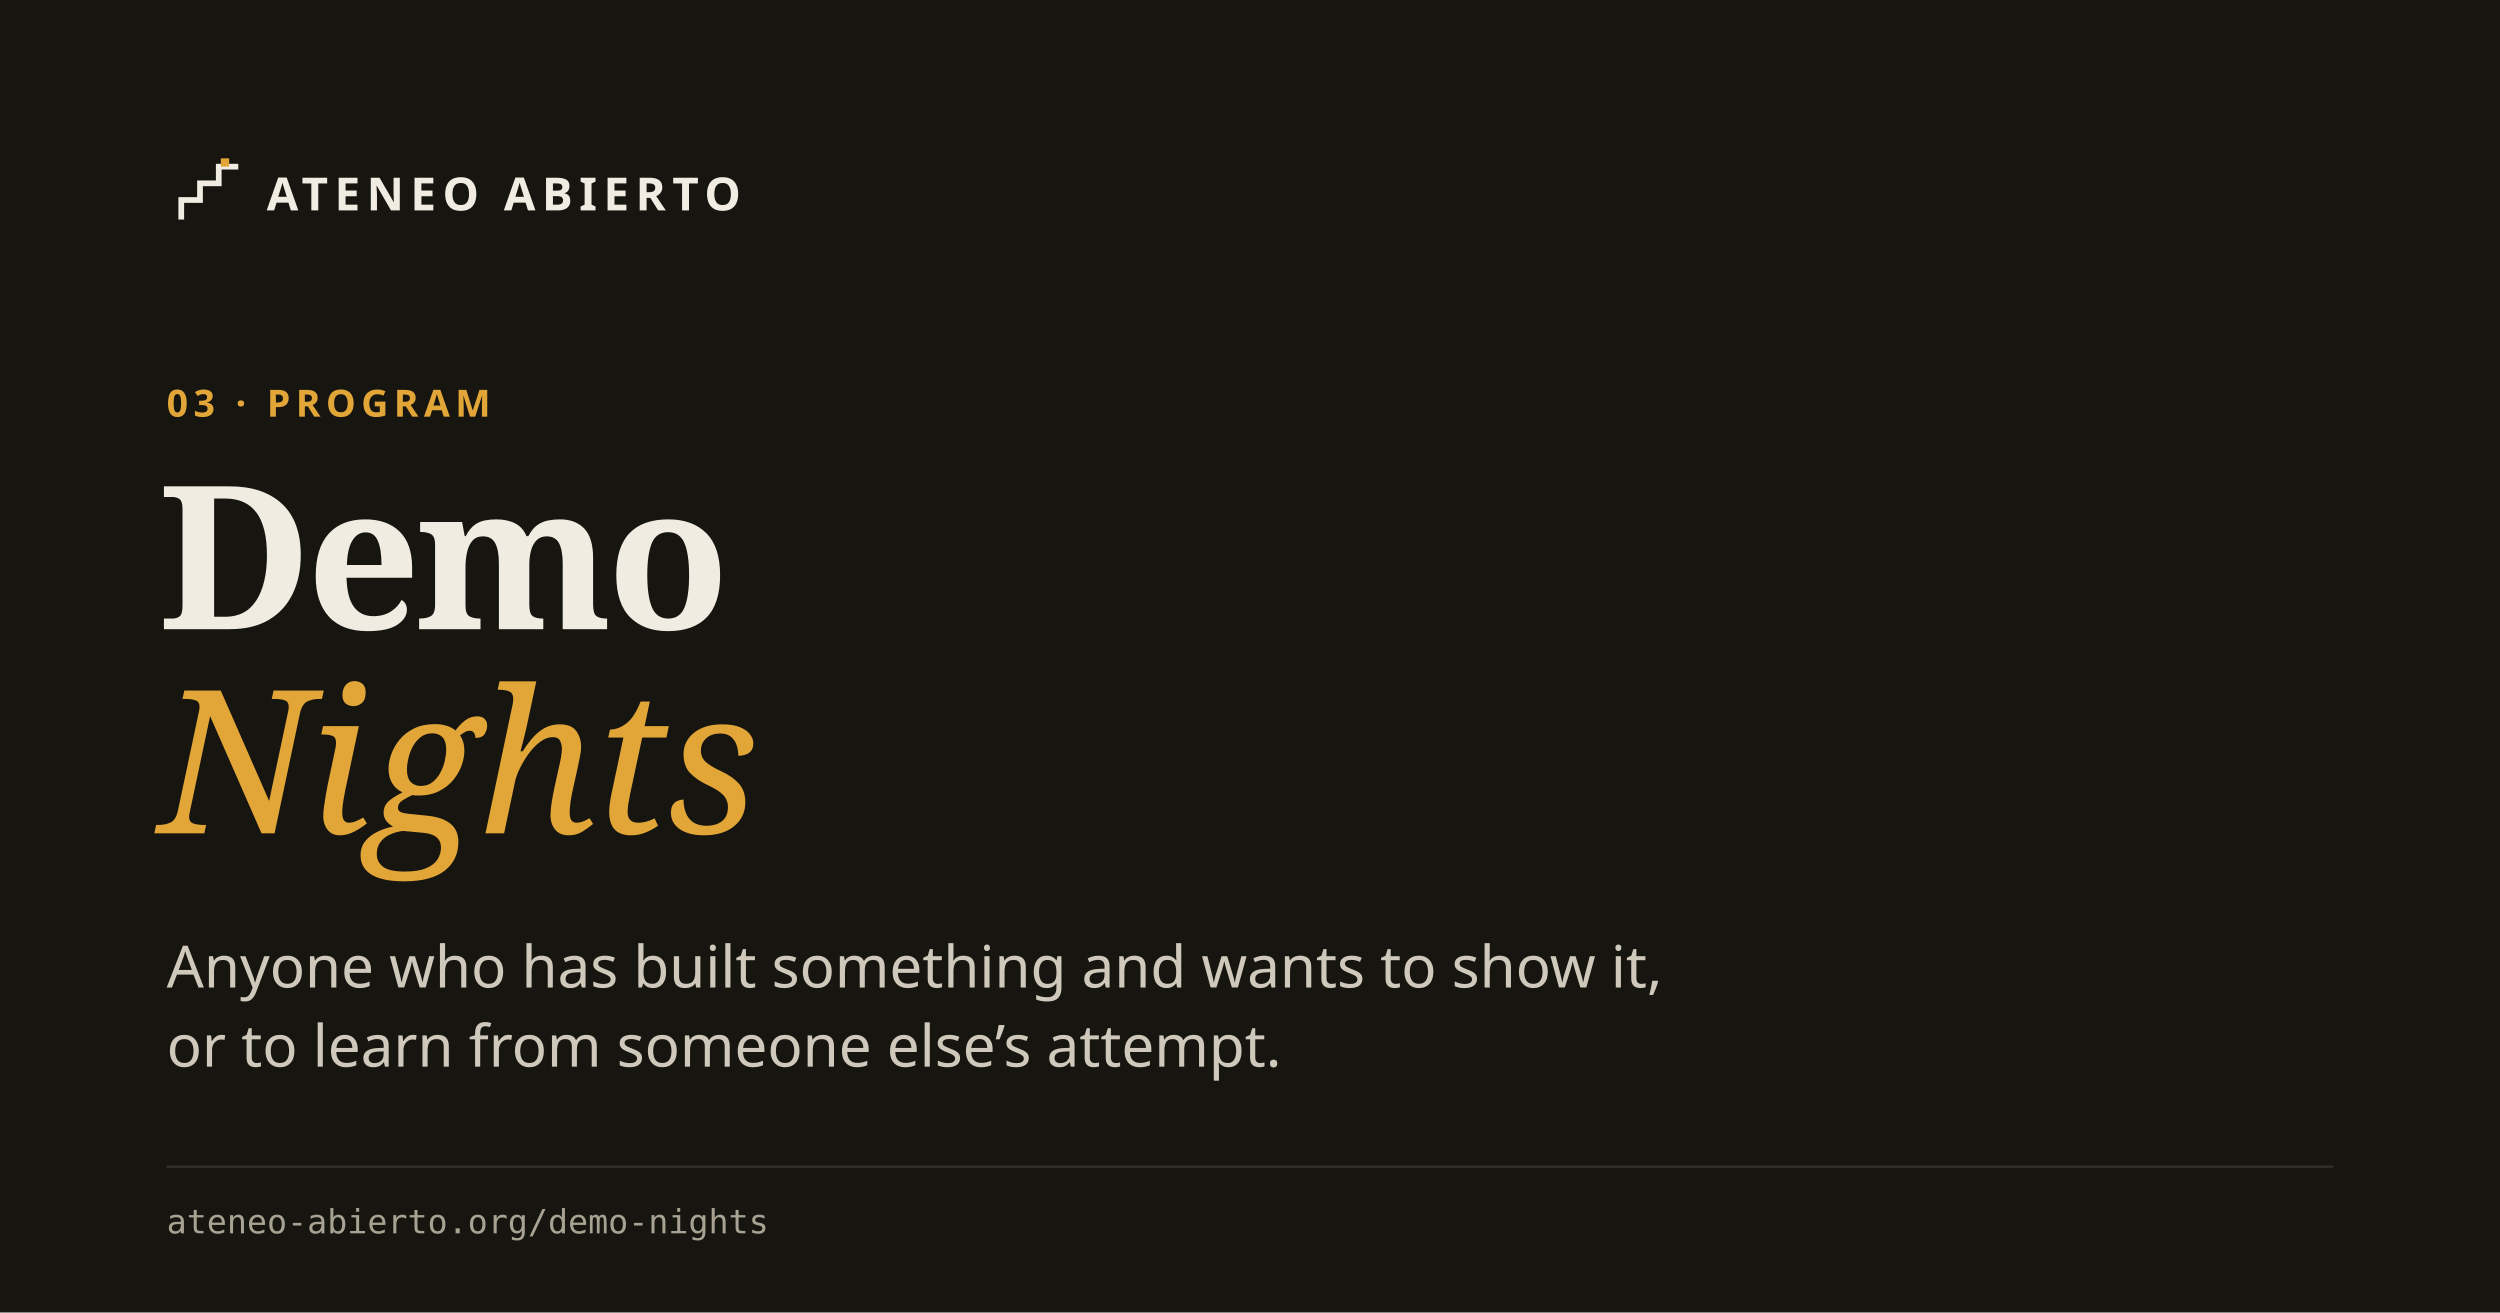
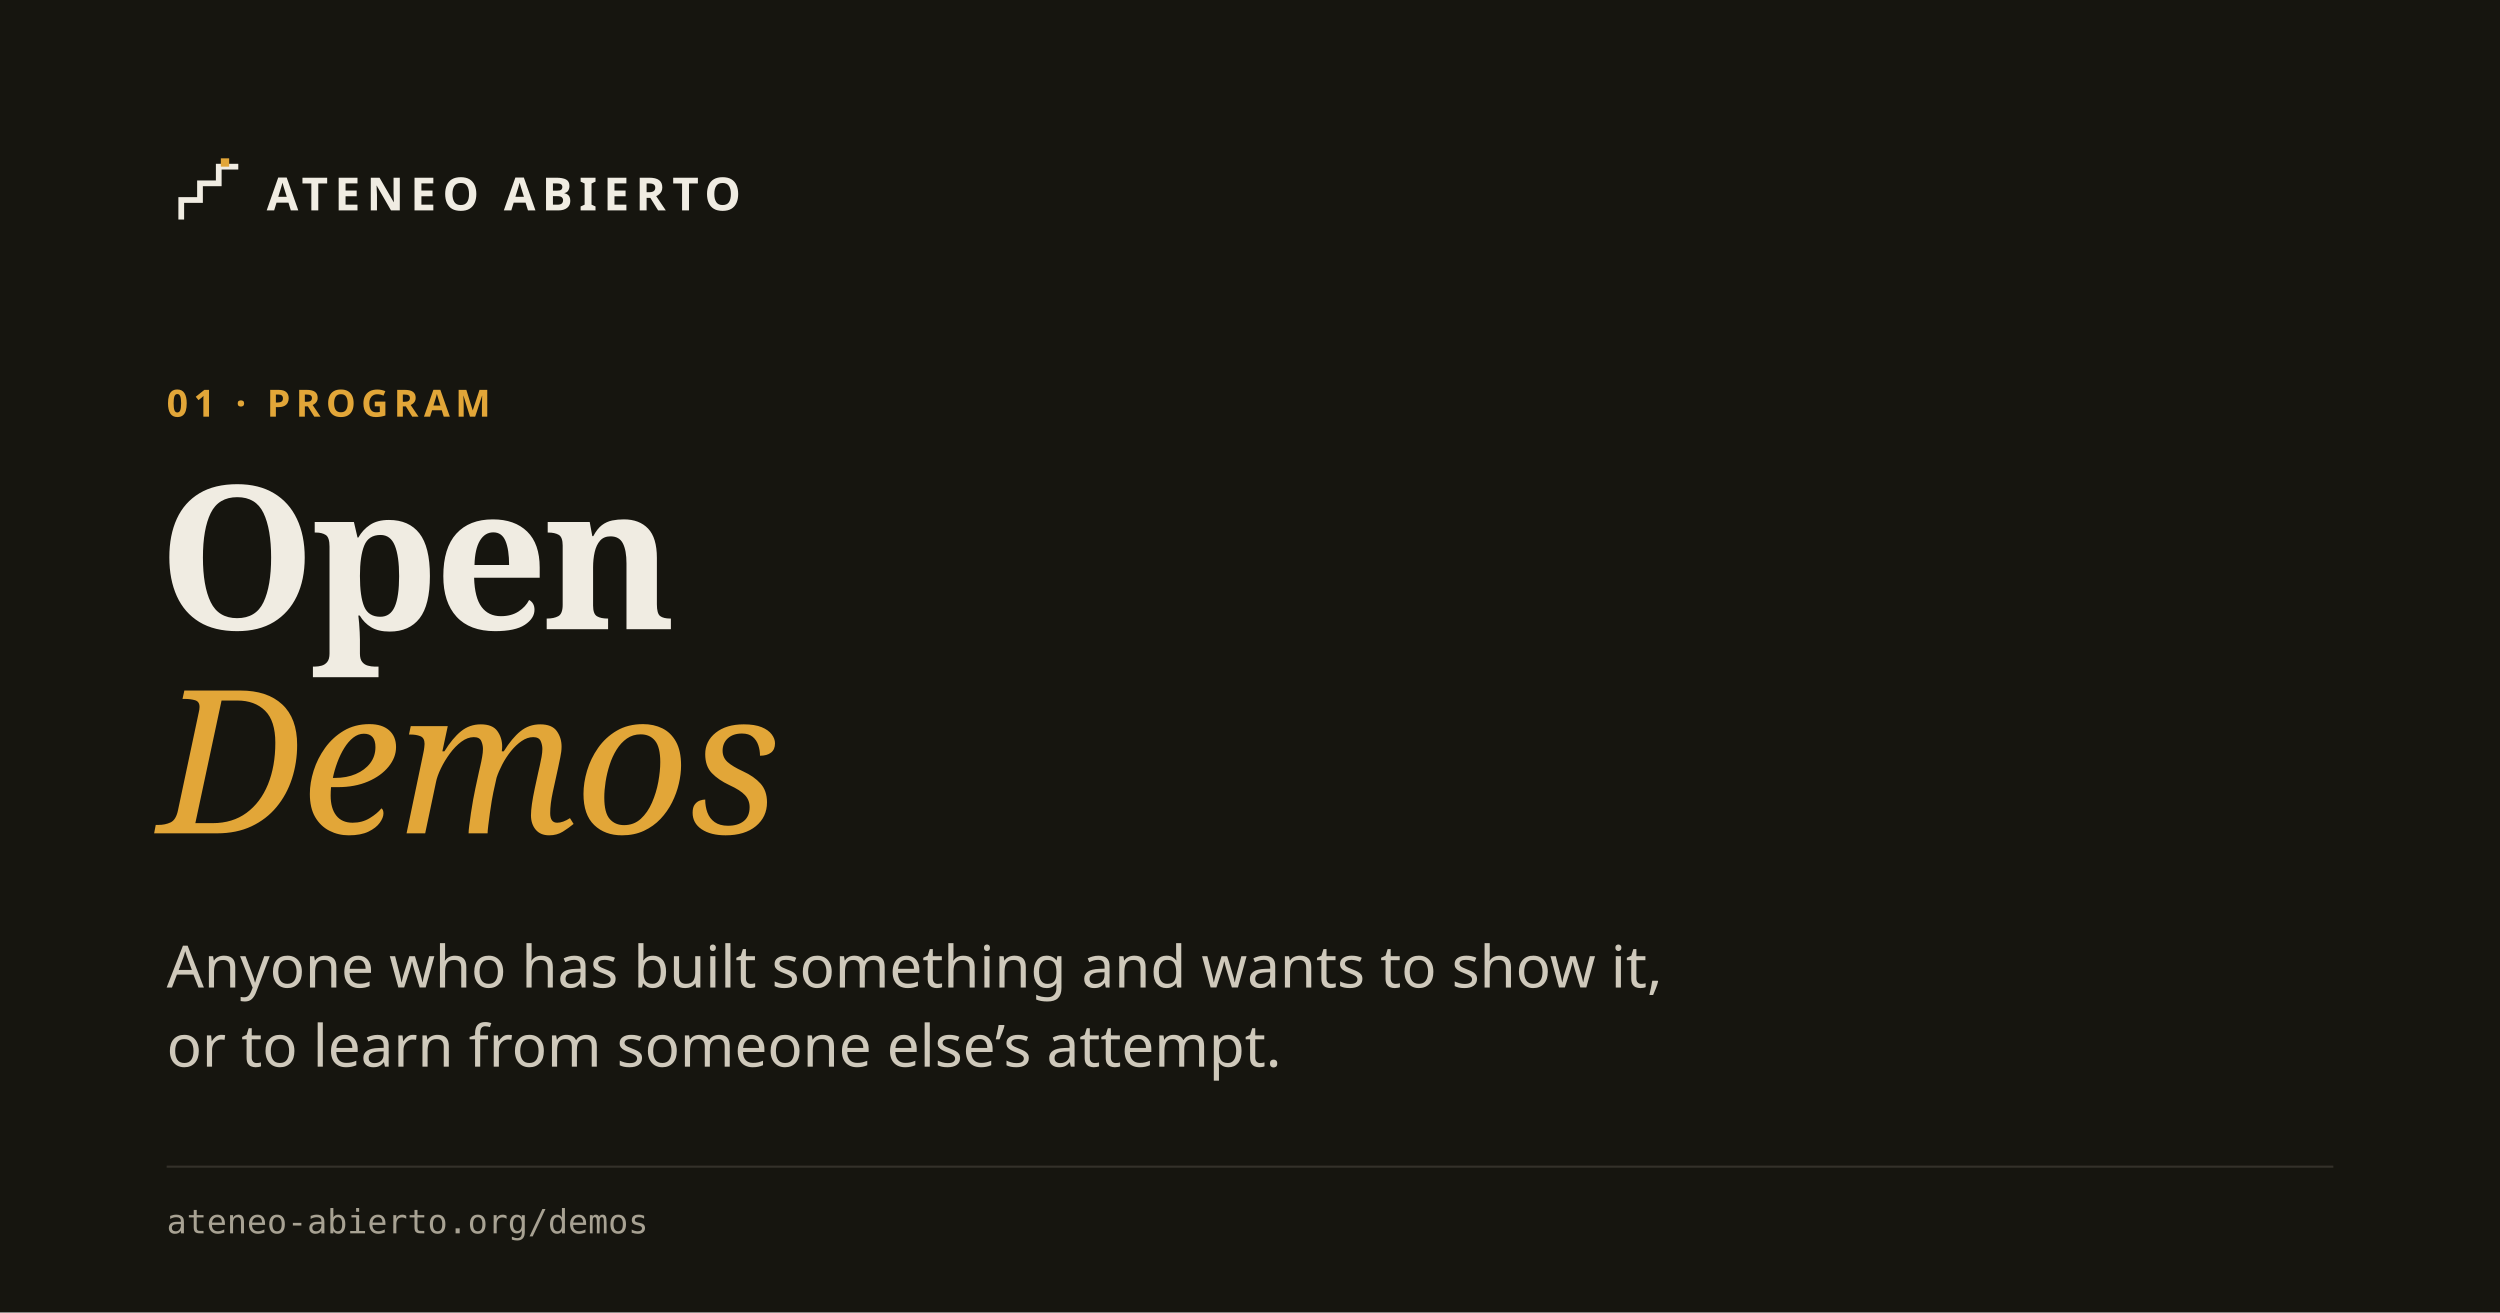
<svg xmlns="http://www.w3.org/2000/svg" width="1200" height="630" viewBox="0 0 1200 630" fill="none">
  <style>
    @font-face {
      font-family: "Figtree";
      font-style: normal;
      font-weight: 300 900;
      src: url("fonts/figtree-latin.woff2") format("woff2");
    }
    @font-face {
      font-family: "Fraunces";
      font-style: normal;
      font-weight: 400 700;
      src: url("fonts/fraunces-latin.woff2") format("woff2");
    }
    @font-face {
      font-family: "Fraunces";
      font-style: italic;
      font-weight: 400;
      src: url("fonts/fraunces-latin-italic.woff2") format("woff2");
    }
    .sans {
      font-family: "Figtree", "Avenir Next", "Segoe UI", ui-sans-serif, system-ui, sans-serif;
    }
    .serif {
      font-family: "Fraunces", "Iowan Old Style", Georgia, serif;
      font-weight: 560;
      font-variation-settings: "opsz" 144;
    }
    .serif-em {
      font-family: "Fraunces", "Iowan Old Style", Georgia, serif;
      font-style: italic;
      font-weight: 400;
      font-variation-settings: "opsz" 144;
    }
    .mono {
      font-family: ui-monospace, "SFMono-Regular", Menlo, Consolas, monospace;
    }
  </style>
  <rect width="1200" height="630" fill="#16150f" />
  <g transform="translate(80, 70) scale(0.5)">
    <path d="M14 68 L14 52 L32 52 L32 36 L50 36 L50 20 L66 20" stroke="#f0ece2" stroke-width="5.5" fill="none" stroke-linecap="square" stroke-linejoin="miter" />
    <rect x="52" y="12" width="8" height="8" fill="#e2a638" />
  </g>
  <text class="sans" x="128" y="101" font-size="22" font-weight="600" fill="#f0ece2" letter-spacing="3.1">ATENEO ABIERTO</text>
-   <text class="sans" x="80" y="200" font-size="18" font-weight="600" fill="#e2a638" letter-spacing="2.6">03 · PROGRAM</text>
-   <text class="serif" x="76" y="302" font-size="96" fill="#f0ece2" letter-spacing="-2.6">Demo</text>
-   <text class="serif-em" x="76" y="400" font-size="96" fill="#e2a638" letter-spacing="-1">Nights</text>
+   <text class="sans" x="80" y="200" font-size="18" font-weight="600" fill="#e2a638" letter-spacing="2.6">01 · PROGRAM</text>
+   <text class="serif" x="76" y="302" font-size="96" fill="#f0ece2" letter-spacing="-2.6">Open</text>
+   <text class="serif-em" x="76" y="400" font-size="96" fill="#e2a638" letter-spacing="-1">Demos</text>
  <text class="sans" x="80" y="474" font-size="28" fill="#cfc9bb">Anyone who has built something and wants to show it,</text>
  <text class="sans" x="80" y="512" font-size="28" fill="#cfc9bb">or to learn from someone else’s attempt.</text>
  <line x1="80" y1="560" x2="1120" y2="560" stroke="#34312a" stroke-width="1" />
-   <text class="mono" x="80" y="592" font-size="16" fill="#a8a293">ateneo-abierto.org/demo-nights</text>
+   <text class="mono" x="80" y="592" font-size="16" fill="#a8a293">ateneo-abierto.org/demos</text>
</svg>
